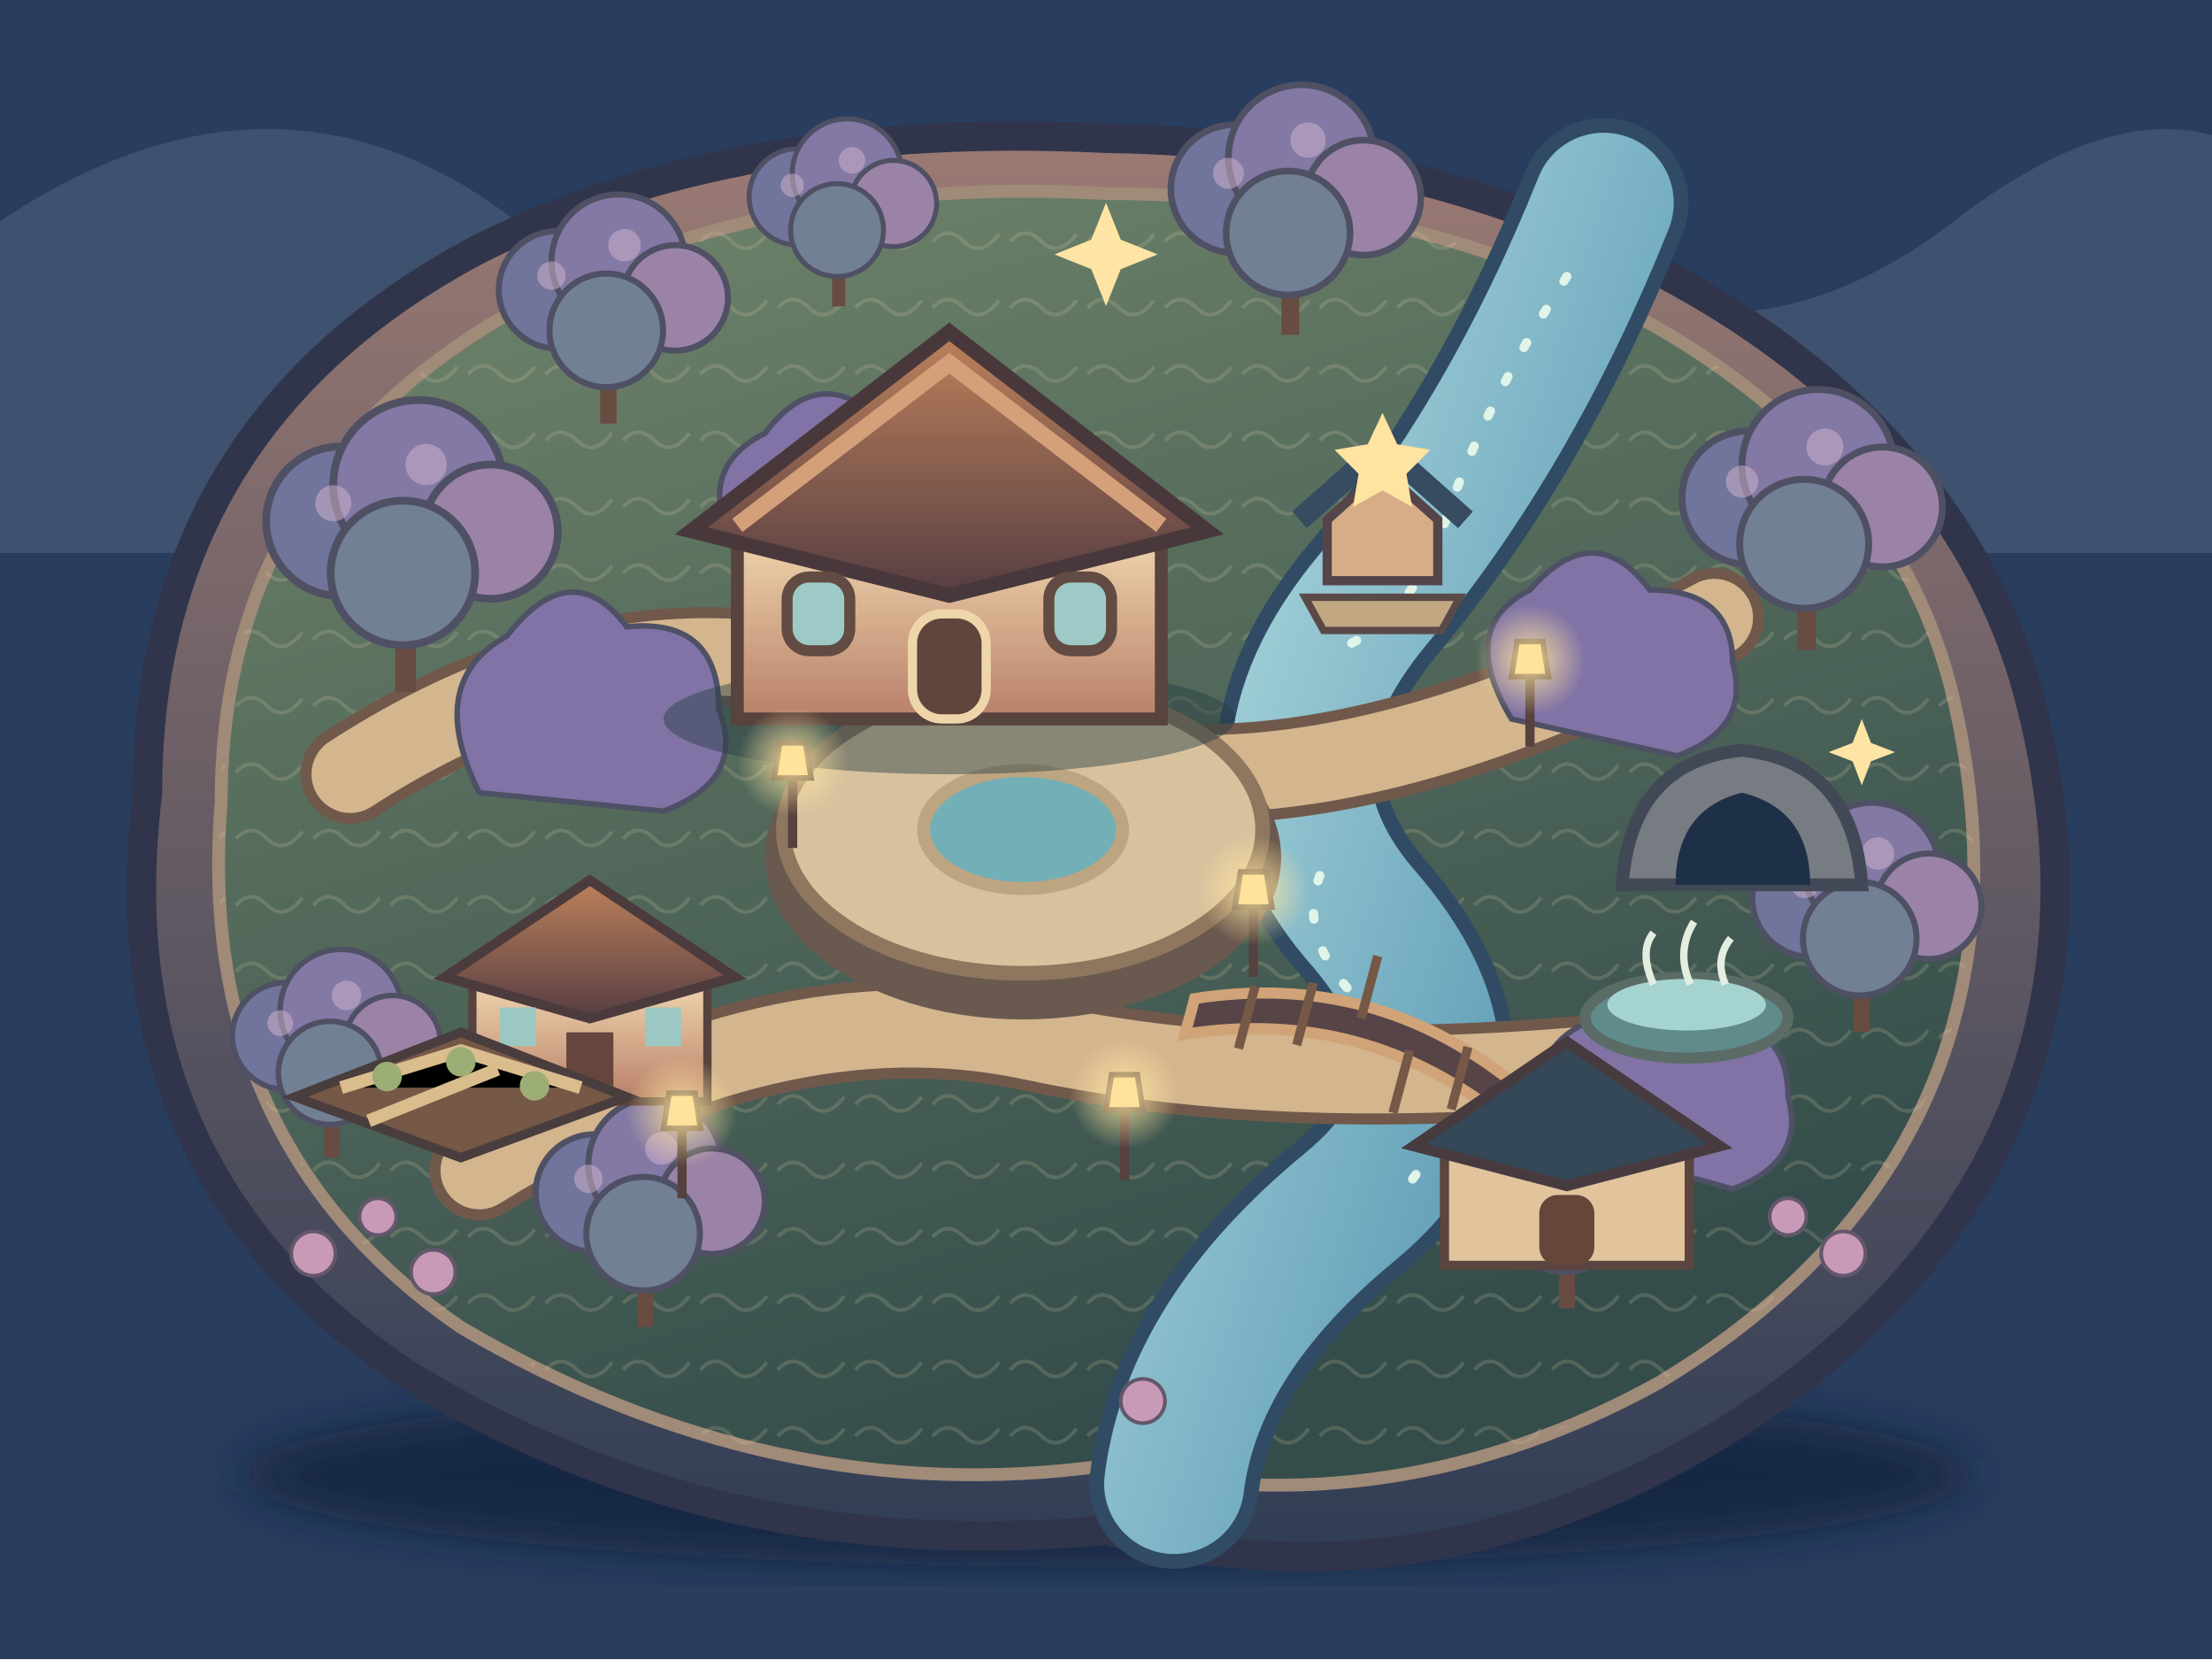
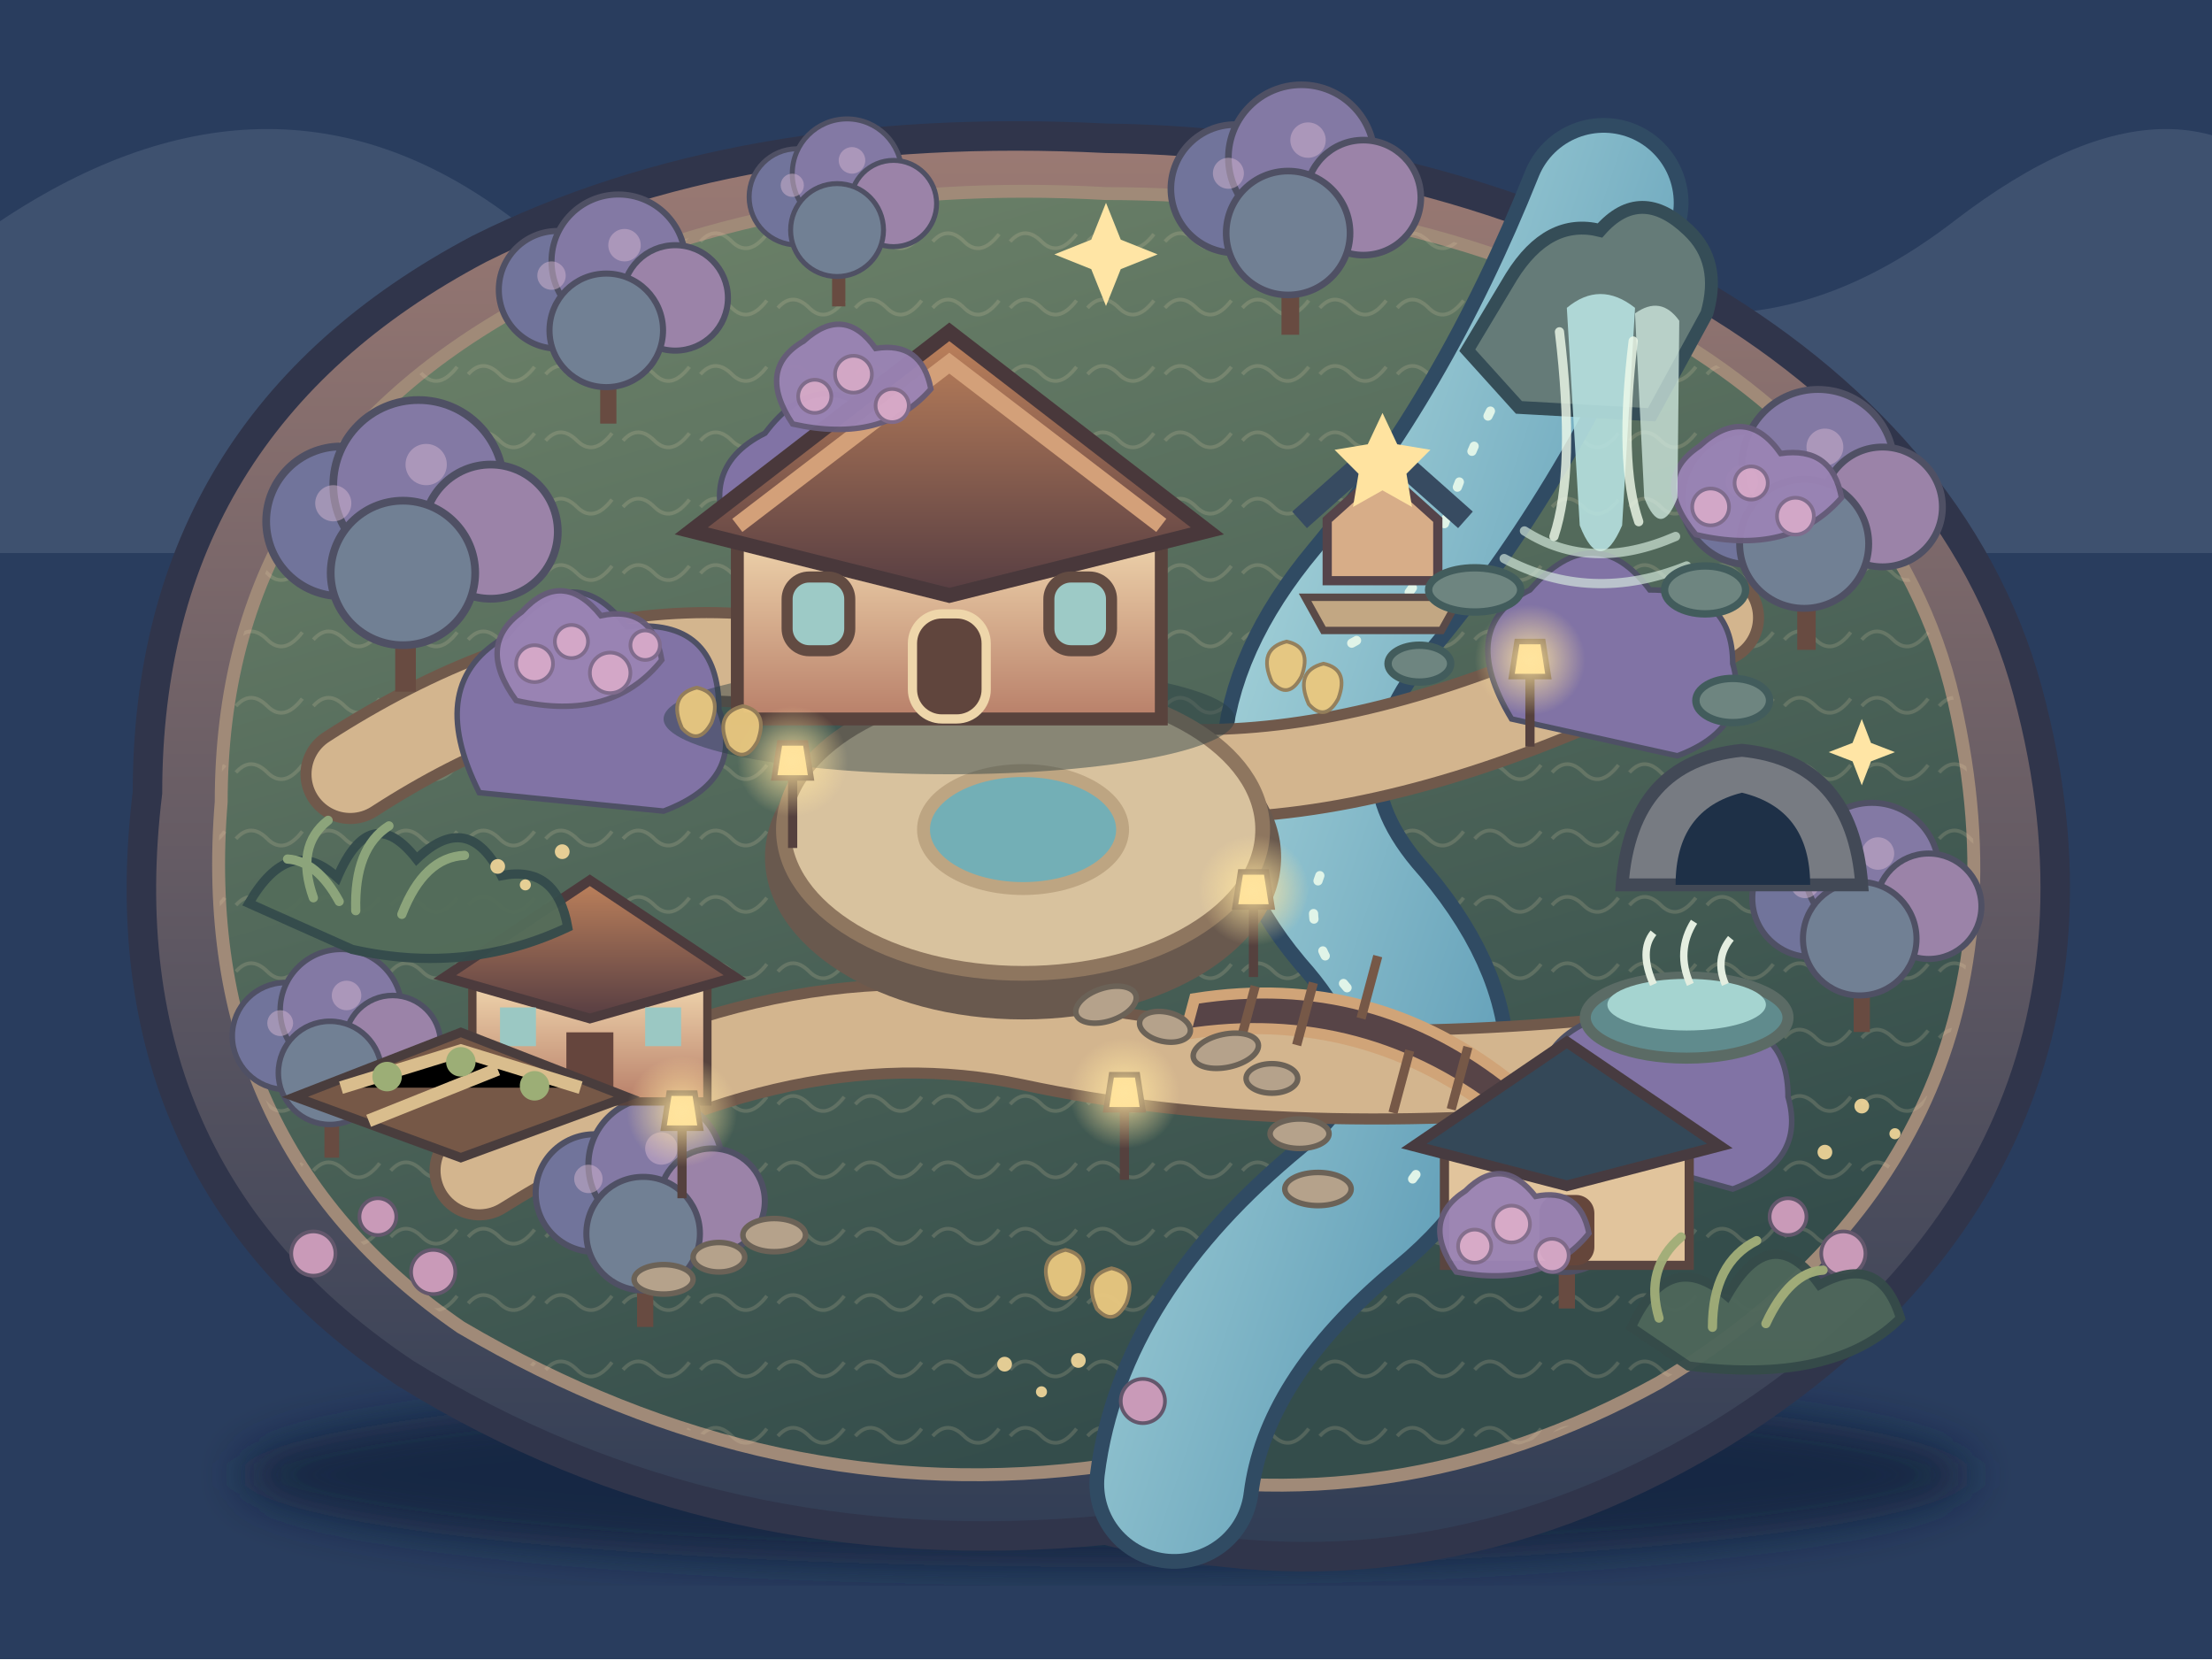
<svg xmlns="http://www.w3.org/2000/svg" viewBox="0 0 1200 900">
  <defs>
    <linearGradient id="rock" x2="0" y2="1">
      <stop stop-color="#9b7a73" />
      <stop offset="1" stop-color="#303d55" />
    </linearGradient>
    <linearGradient id="land" x2=".4" y2="1">
      <stop stop-color="#71866b" />
      <stop offset="1" stop-color="#344d4b" />
    </linearGradient>
    <linearGradient id="water" x2="1" y2="1">
      <stop stop-color="#bce4e4" />
      <stop offset="1" stop-color="#4387a9" />
    </linearGradient>
    <linearGradient id="roof" x2="0" y2="1">
      <stop stop-color="#bd815b" />
      <stop offset="1" stop-color="#563d42" />
    </linearGradient>
    <linearGradient id="wall" x2="0" y2="1">
      <stop stop-color="#f2d9b0" />
      <stop offset="1" stop-color="#b87f69" />
    </linearGradient>
    <radialGradient id="glow">
      <stop stop-color="#ffe5a0" stop-opacity=".9" />
      <stop offset="1" stop-color="#ffe5a0" stop-opacity="0" />
    </radialGradient>
    <filter id="soft">
      <feGaussianBlur stdDeviation="12" />
    </filter>
    <pattern id="texture" width="42" height="36" patternUnits="userSpaceOnUse">
      <path d="M2 23q8-9 17 0t19-4" fill="none" stroke="#e6d1ae" opacity=".18" stroke-width="2" />
    </pattern>
    <g id="tree">
      <path d="M0 18V-40m0 20-25-28m25 16 26-30" stroke="#684b41" stroke-width="8" fill="none" />
      <g stroke="#4f5064" stroke-width="3">
        <circle cx="-25" cy="-48" r="29" fill="#71749b" />
        <circle cx="5" cy="-62" r="33" fill="#8379a4" />
        <circle cx="33" cy="-44" r="26" fill="#9b83a8" />
        <circle cx="-1" cy="-28" r="28" fill="#718094" />
      </g>
      <g fill="#d3b5cf" opacity=".5">
        <circle cx="-28" cy="-55" r="7" />
        <circle cx="8" cy="-70" r="8" />
      </g>
    </g>
    <g id="lamp">
      <path d="M0 20V-18" stroke="#55413e" stroke-width="5" />
      <path d="M-10-18h20l-3-19h-14Z" fill="#ffdc91" stroke="#55413e" stroke-width="3" />
      <circle cy="-27" r="30" fill="url(#glow)" />
    </g>
  </defs>
  <rect width="1200" height="900" fill="#293d5e" />
  <path d="M0 120q150-100 280 0t260 0 260 0 260 0 200 0v180H0Z" fill="#91a1b4" opacity=".2" />
  <ellipse cx="600" cy="800" rx="470" ry="50" fill="#101c34" opacity=".65" filter="url(#soft)" />
  <path d="M600 75C830 78 1050 190 1100 375s-30 320-170 405q-160 95-330 50Q390 850 220 745 55 635 80 430 80 230 260 135 400 65 600 75Z" fill="url(#rock)" stroke="#30354b" stroke-width="16" />
  <path d="M600 105C820 105 1020 205 1060 380s-35 295-160 370q-145 80-300 45Q420 820 250 720 105 620 120 435 120 255 285 165 420 95 600 105Z" fill="url(#land)" stroke="#a08a78" stroke-width="7" />
  <path d="M600 105C820 105 1020 205 1060 380s-35 295-160 370q-145 80-300 45Q420 820 250 720 105 620 120 435 120 255 285 165 420 95 600 105Z" fill="url(#texture)" />
  <path d="M870 110Q820 235 745 325t-8 170q80 90-5 160t-95 150" fill="none" stroke="#304b63" stroke-width="92" stroke-linecap="round" />
  <path d="M870 110Q820 235 745 325t-8 170q80 90-5 160t-95 150" fill="none" stroke="url(#water)" stroke-width="76" stroke-linecap="round" />
  <path d="M850 150q-45 70-65 130t-66 75m-3 120q-15 40 35 80t15 85" fill="none" stroke="#e0f4e8" stroke-width="5" stroke-dasharray="3 18" stroke-linecap="round" />
  <path d="M190 420q170-110 330-30t410-55M260 635q160-100 300-70t330 10" fill="none" stroke="#70594b" stroke-width="54" stroke-linecap="round" />
  <path d="M190 420q170-110 330-30t410-55M260 635q160-100 300-70t330 10" fill="none" stroke="#d3b58e" stroke-width="42" stroke-linecap="round" />
  <ellipse cx="555" cy="465" rx="140" ry="88" fill="#69594e" />
  <ellipse cx="555" cy="450" rx="130" ry="78" fill="#d8c29e" stroke="#8e765f" stroke-width="8" />
  <ellipse cx="555" cy="450" rx="54" ry="32" fill="#73afb6" stroke="#bda582" stroke-width="7" />
  <g transform="translate(735 565) rotate(15)">
    <path d="M-90 0Q0-40 90 0v20Q0-20-90 20Z" fill="#574447" stroke="#d0a478" stroke-width="6" />
    <path d="M-60-15v35m30-45v35M0-48v35m30 10v35m30-45v35" stroke="#765847" stroke-width="5" />
  </g>
  <g>
    <use href="#tree" transform="translate(220 350) scale(1.4)" />
    <use href="#tree" transform="translate(330 210) scale(1.1)" />
    <use href="#tree" transform="translate(455 150) scale(.9)" />
    <use href="#tree" transform="translate(700 160) scale(1.2)" />
    <use href="#tree" transform="translate(980 330) scale(1.25)" />
    <use href="#tree" transform="translate(1010 540) scale(1.1)" />
    <use href="#tree" transform="translate(850 690) scale(1.1)" />
    <use href="#tree" transform="translate(350 700) scale(1.1)" />
    <use href="#tree" transform="translate(180 610) scale(1)" />
  </g>
  <g fill="#8173a5" stroke="#4e5065" stroke-width="3">
    <path d="M260 430q-30-60 15-85 35-45 65-5 50-5 50 45 15 38-30 55Z" />
    <path d="M400 300q-25-45 15-65 30-40 65-5 45 0 45 45 10 35-30 48Z" />
    <path d="M820 390q-30-50 10-70 35-40 65 0 45 0 45 40 10 35-30 50Z" />
    <path d="M850 620q-30-45 10-65 35-40 70 0 40 0 40 40 10 35-30 50Z" />
  </g>
  <g transform="translate(515 285)">
    <ellipse cy="105" rx="155" ry="30" fill="#263c42" opacity=".45" />
    <path d="M-115 0h230v105h-230Z" fill="url(#wall)" stroke="#59433d" stroke-width="7" />
    <path d="M-140 3L0-105 140 3 0 38Z" fill="url(#roof)" stroke="#49383b" stroke-width="8" />
    <path d="M-115 0L0-88 115 0" fill="none" stroke="#d3a079" stroke-width="9" />
    <rect x="-20" y="48" width="40" height="57" rx="16" fill="#60453d" stroke="#eed6aa" stroke-width="5" />
    <g fill="#9dcac6" stroke="#624b42" stroke-width="6">
      <rect x="-88" y="28" width="34" height="40" rx="12" />
      <rect x="54" y="28" width="34" height="40" rx="12" />
    </g>
  </g>
  <g transform="translate(320 530) scale(.75)">
    <path d="M-85 0h170v90h-170Z" fill="url(#wall)" stroke="#57433d" stroke-width="6" />
    <path d="M-105 0L0-70 105 0 0 30Z" fill="url(#roof)" stroke="#4c3b3d" stroke-width="7" />
    <rect x="-17" y="40" width="34" height="50" fill="#65453d" />
    <rect x="-65" y="22" width="26" height="28" fill="#9bc8c3" />
    <rect x="40" y="22" width="26" height="28" fill="#9bc8c3" />
  </g>
  <g transform="translate(850 620) scale(.83)">
    <path d="M-80 0h160v80h-160Z" fill="#e1c49c" stroke="#5a4540" stroke-width="6" />
    <path d="M-100 2L0-66 100 2 0 28Z" fill="#344858" stroke="#473b40" stroke-width="7" />
    <rect x="-18" y="34" width="36" height="46" rx="12" fill="#65463b" />
  </g>
  <g transform="translate(750 300)">
    <path d="M-42 24h84l-10 18h-64Z" fill="#c2a783" stroke="#594a48" stroke-width="4" />
    <path d="M-30 15V-18L0-45 30-18V15Z" fill="#d7ad88" stroke="#55444a" stroke-width="5" />
    <path d="M-45-18L0-58 45-18" fill="none" stroke="#374b61" stroke-width="12" />
    <path d="M0-76l8 17 18 3-13 13 3 18-16-9-16 9 3-18-13-13 18-3Z" fill="#ffe3a0" />
  </g>
  <g transform="translate(250 580)">
    <path d="M-90 15L0-20 90 15 0 48Z" fill="#765847" stroke="#493d3d" stroke-width="5" />
    <path d="M-65 10L0-10 65 10M-50 28L20 0" stroke="#d9bd8d" stroke-width="7" />
    <g fill="#9cae76">
      <circle cx="-40" cy="4" r="8" />
      <circle cx="0" cy="-4" r="8" />
      <circle cx="40" cy="9" r="8" />
    </g>
  </g>
  <g transform="translate(945 455)">
    <path d="M-65 25Q-60-42 0-48 60-42 65 25Z" fill="#777b82" stroke="#424956" stroke-width="7" />
    <path d="M-36 25Q-36-16 0-25 37-16 37 25Z" fill="#1e3047" />
  </g>
  <g transform="translate(915 540)">
    <ellipse cy="12" rx="55" ry="22" fill="#608b8d" stroke="#5b6b65" stroke-width="6" />
    <ellipse cy="5" rx="43" ry="14" fill="#a5d4d0" />
    <path d="M-18-6q-8-18 0-28m20 28q-8-18 2-34m17 34q-6-14 3-25" stroke="#e4eee0" stroke-width="4" fill="none" />
  </g>
  <g>
    <use href="#lamp" transform="translate(430 440)" />
    <use href="#lamp" transform="translate(680 510)" />
    <use href="#lamp" transform="translate(830 385)" />
    <use href="#lamp" transform="translate(370 630)" />
    <use href="#lamp" transform="translate(610 620)" />
  </g>
  <g fill="#c99ab8" stroke="#63576c" stroke-width="2">
    <circle cx="170" cy="680" r="12" />
    <circle cx="205" cy="660" r="10" />
    <circle cx="235" cy="690" r="12" />
    <circle cx="1000" cy="680" r="12" />
    <circle cx="970" cy="660" r="10" />
    <circle cx="620" cy="760" r="12" />
  </g>
  <path d="M600 110l8 20 20 8-20 8-8 20-8-20-20-8 20-8Z M1010 390l5 13 13 5-13 5-5 13-5-13-13-5 13-5Z" fill="#ffe5a5" />
+   <g opacity=".96">
+     <path d="M135 490q22-38 48-14 18-42 43-10 28-27 46 9 30-6 36 28-55 26-117 12Z" fill="#536c59" stroke="#344b4b" stroke-width="5" />
+     <path d="M170 487q-10-28 8-42m15 49q-1-34 18-46m7 48q12-31 34-32m-68 25q-12-22-28-23" fill="none" stroke="#8fa77c" stroke-width="5" stroke-linecap="round" />
+     <path d="M885 720q20-44 52-17 24-42 50-6 33-18 44 18-36 36-115 26Z" fill="#4d6659" stroke="#354b49" stroke-width="5" />
+     <path d="M900 715q-8-27 12-44m17 49q0-35 24-47m5 45q13-28 31-29" fill="none" stroke="#a0ad78" stroke-width="5" stroke-linecap="round" />
+     <g fill="#9a83b4" stroke="#655b78" stroke-width="3">
+       <path d="M280 380q-22-30 3-48 22-24 43 2 28-6 33 24-27 34-79 22Z" />
+       <path d="M430 230q-20-30 6-45 22-20 39 4 25-4 30 22-26 30-75 19Z" />
+       <path d="M920 290q-25-30 2-48 25-23 44 4 28-4 33 24-28 32-79 20Z" />
+       <path d="M790 690q-20-28 5-44 20-20 38 3 24-5 29 20-24 30-72 21Z" />
+     </g>
+     <g fill="#d6a9c9" stroke="#806b8c" stroke-width="2">
+       <circle cx="290" cy="360" r="10" />
+       <circle cx="310" cy="348" r="9" />
+       <circle cx="331" cy="365" r="11" />
+       <circle cx="350" cy="350" r="8" />
+       <circle cx="442" cy="215" r="9" />
+       <circle cx="463" cy="203" r="10" />
+       <circle cx="484" cy="220" r="9" />
+       <circle cx="928" cy="275" r="10" />
+       <circle cx="950" cy="262" r="9" />
+       <circle cx="974" cy="280" r="10" />
+       <circle cx="800" cy="676" r="9" />
+       <circle cx="820" cy="664" r="10" />
+       <circle cx="842" cy="681" r="9" />
+     </g>
+     <g fill="#e8c77f" stroke="#947d58" stroke-width="2">
+       <path d="M370 395q-8-18 8-22 14 3 8 19-7 13-16 3Z" />
+       <path d="M395 405q-8-18 8-22 14 3 8 19-7 13-16 3Z" />
+       <path d="M690 370q-8-18 8-22 14 3 8 19-7 13-16 3Z" />
+       <path d="M710 382q-8-18 8-22 14 3 8 19-7 13-16 3Z" />
+       <path d="M570 700q-8-18 8-22 14 3 8 19-7 13-16 3Z" />
+       <path d="M595 710q-8-18 8-22 14 3 8 19-7 13-16 3Z" />
+     </g>
+   </g>
+   <g>
+     <path d="M820 150q20-32 48-25 22-25 48 0 18 17 10 45l-30 55-72-4-28-31Z" fill="#657b78" stroke="#354d57" stroke-width="7" />
+     <path d="M850 167q18-15 37 0l-7 118q-12 28-23 0Z" fill="#b9e4e3" opacity=".88" />
+     <path d="M887 170q14-10 24 4l-1 96q-9 23-18 0Z" fill="#d8f1e8" opacity=".72" />
+     <path d="M846 180q9 75-3 111m43-106q-8 66 3 98" fill="none" stroke="#f0fbeb" stroke-width="5" stroke-linecap="round" opacity=".8" />
+     <path d="M827 288q36 23 82 3m-93 12q47 25 99 4" fill="none" stroke="#d9eee0" stroke-width="5" stroke-linecap="round" opacity=".65" />
+     <g fill="#6e8580" stroke="#425c5c" stroke-width="4">
+       <ellipse cx="800" cy="320" rx="25" ry="12" />
+       <ellipse cx="925" cy="320" rx="22" ry="13" />
+       <ellipse cx="770" cy="360" rx="17" ry="10" />
+       <ellipse cx="940" cy="380" rx="20" ry="12" />
+     </g>
+   </g>
+   <g fill="#b5a28b" stroke="#6b6257" stroke-width="3">
+     <ellipse cx="600" cy="545" rx="17" ry="9" transform="rotate(-18 600 545)" />
+     <ellipse cx="632" cy="557" rx="14" ry="8" transform="rotate(12 632 557)" />
+     <ellipse cx="665" cy="570" rx="18" ry="9" transform="rotate(-12 665 570)" />
+     <ellipse cx="690" cy="585" rx="14" ry="8" />
+     <ellipse cx="705" cy="615" rx="16" ry="8" />
+     <ellipse cx="715" cy="645" rx="18" ry="9" />
+     <ellipse cx="420" cy="670" rx="17" ry="9" />
+     <ellipse cx="390" cy="682" rx="14" ry="8" />
+     <ellipse cx="360" cy="694" rx="16" ry="8" />
+   </g>
+   <g fill="#f6d99b" opacity=".9">
+     <circle cx="270" cy="470" r="4" />
+     <circle cx="285" cy="480" r="3" />
+     <circle cx="305" cy="462" r="4" />
+     <circle cx="1010" cy="600" r="4" />
+     <circle cx="1028" cy="615" r="3" />
+     <circle cx="990" cy="625" r="4" />
+     <circle cx="545" cy="740" r="4" />
+     <circle cx="565" cy="755" r="3" />
+     <circle cx="585" cy="738" r="4" />
+   </g>
</svg>
